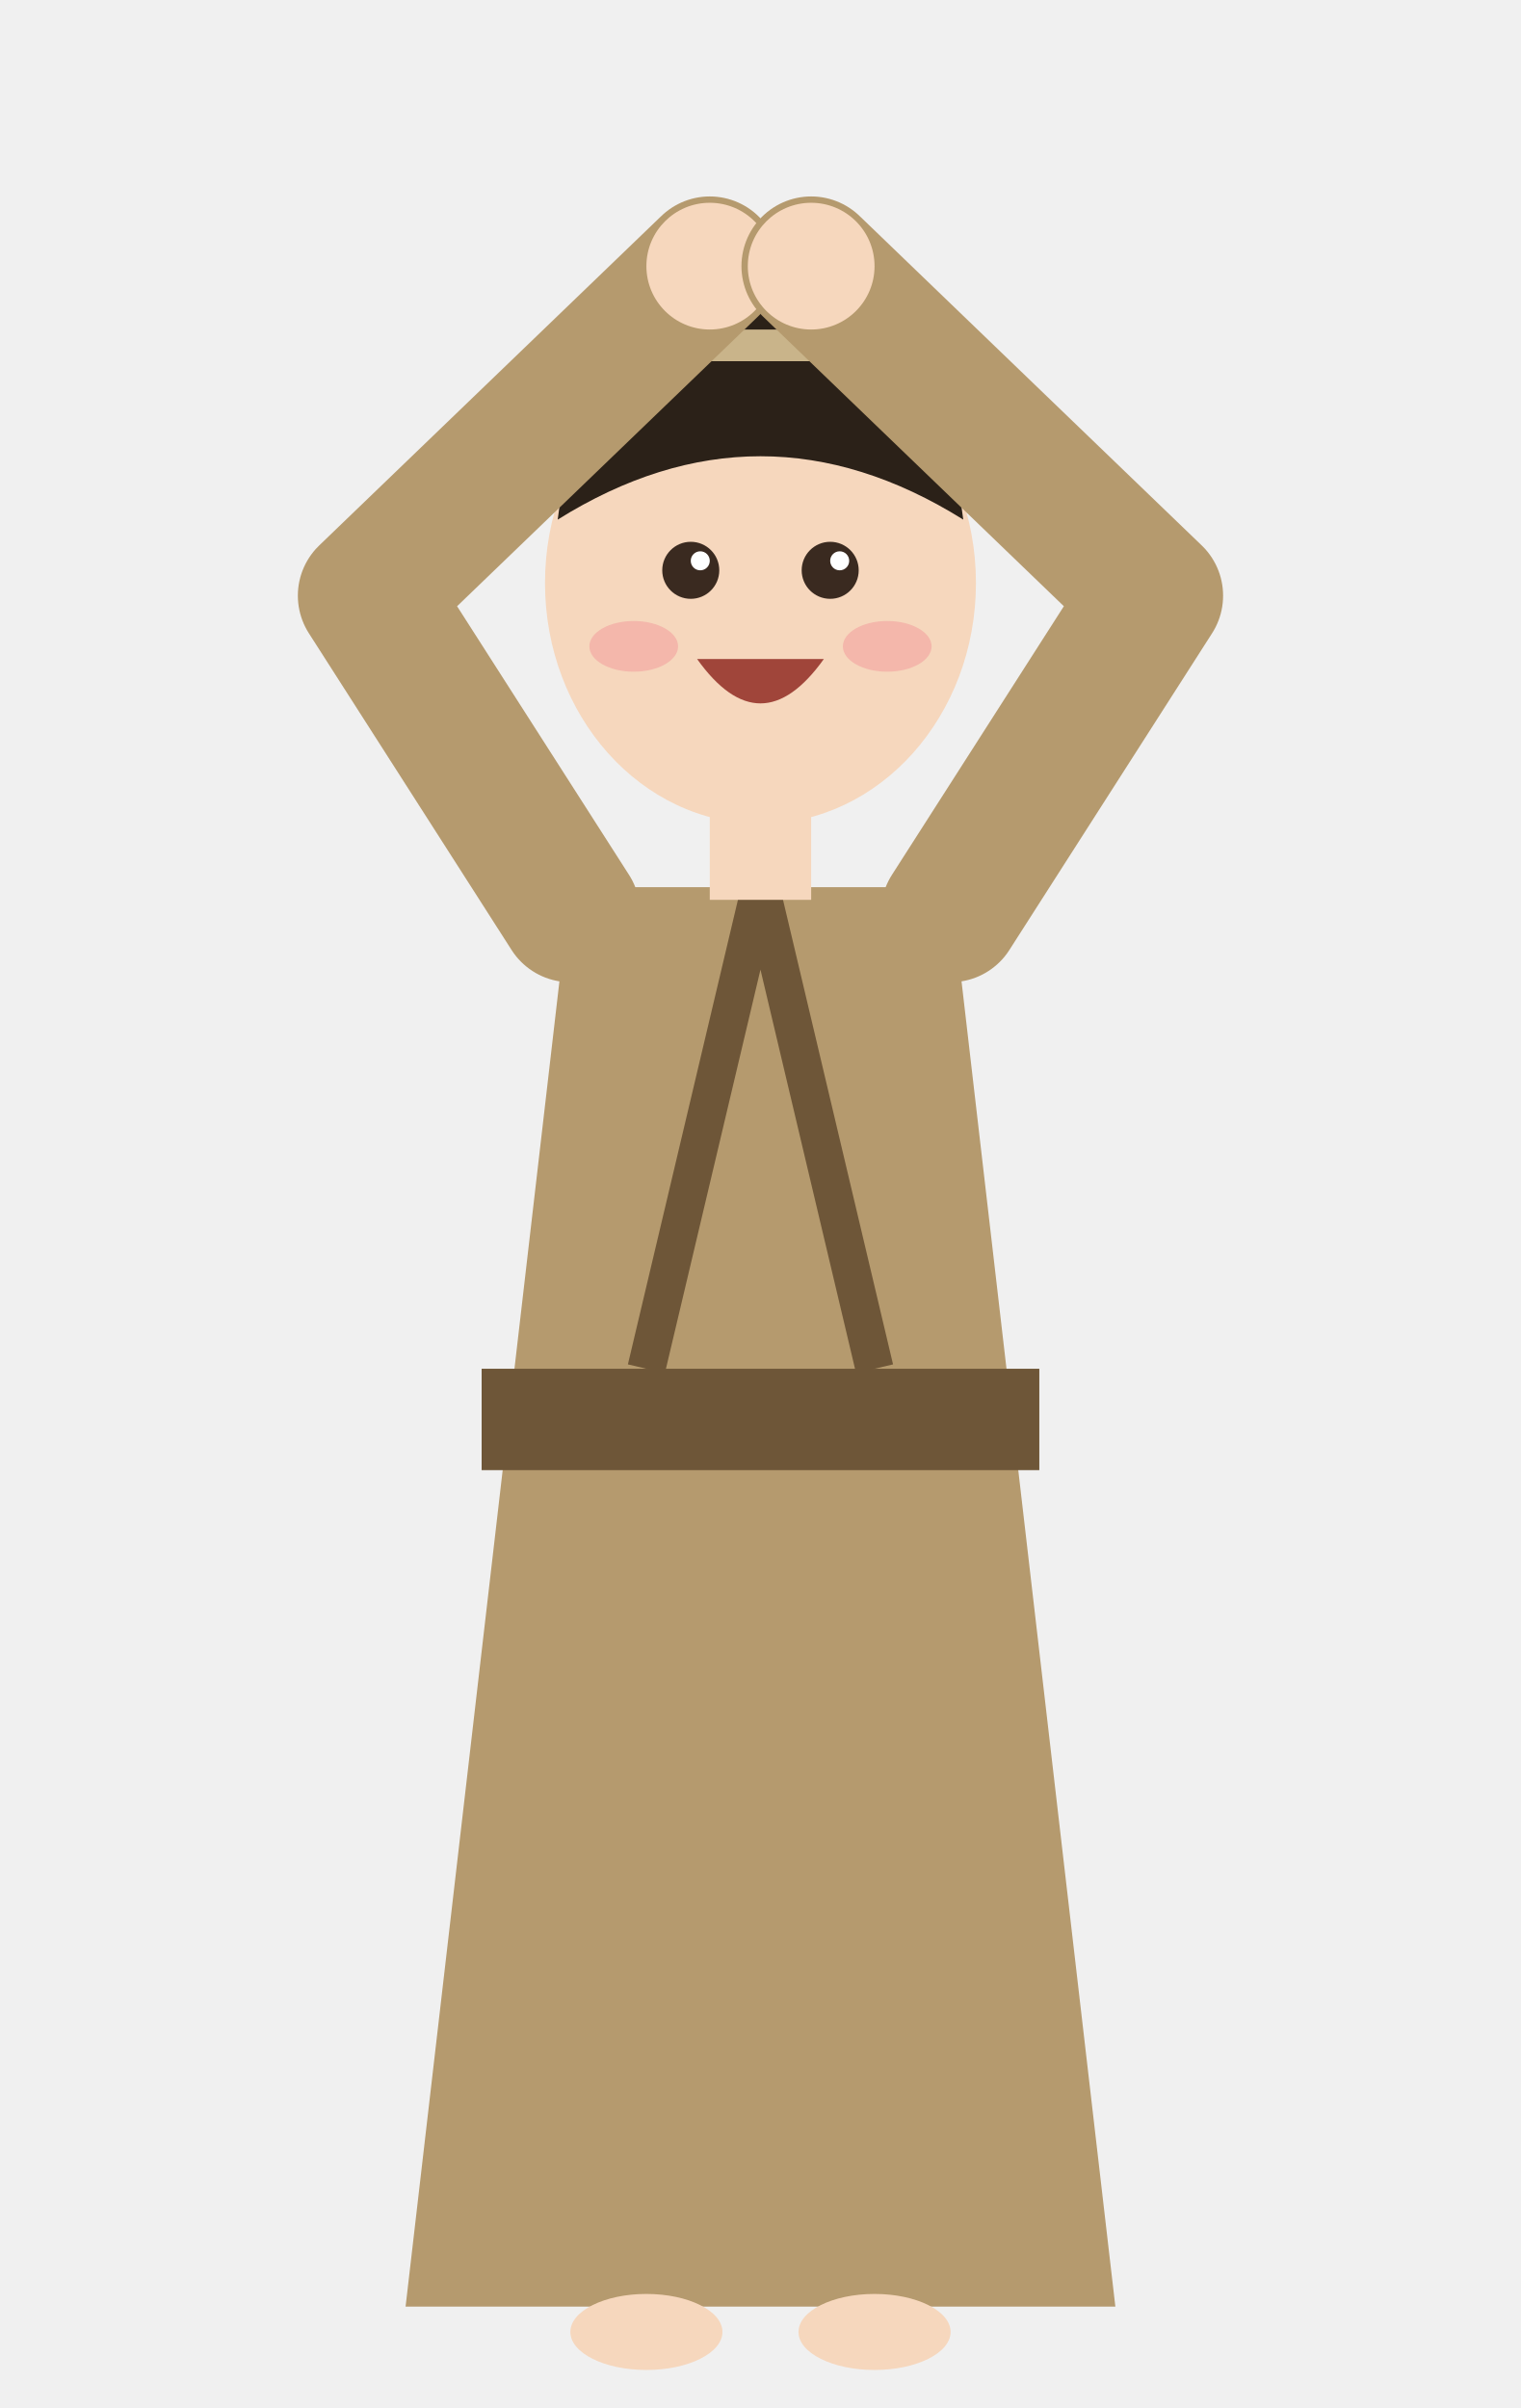
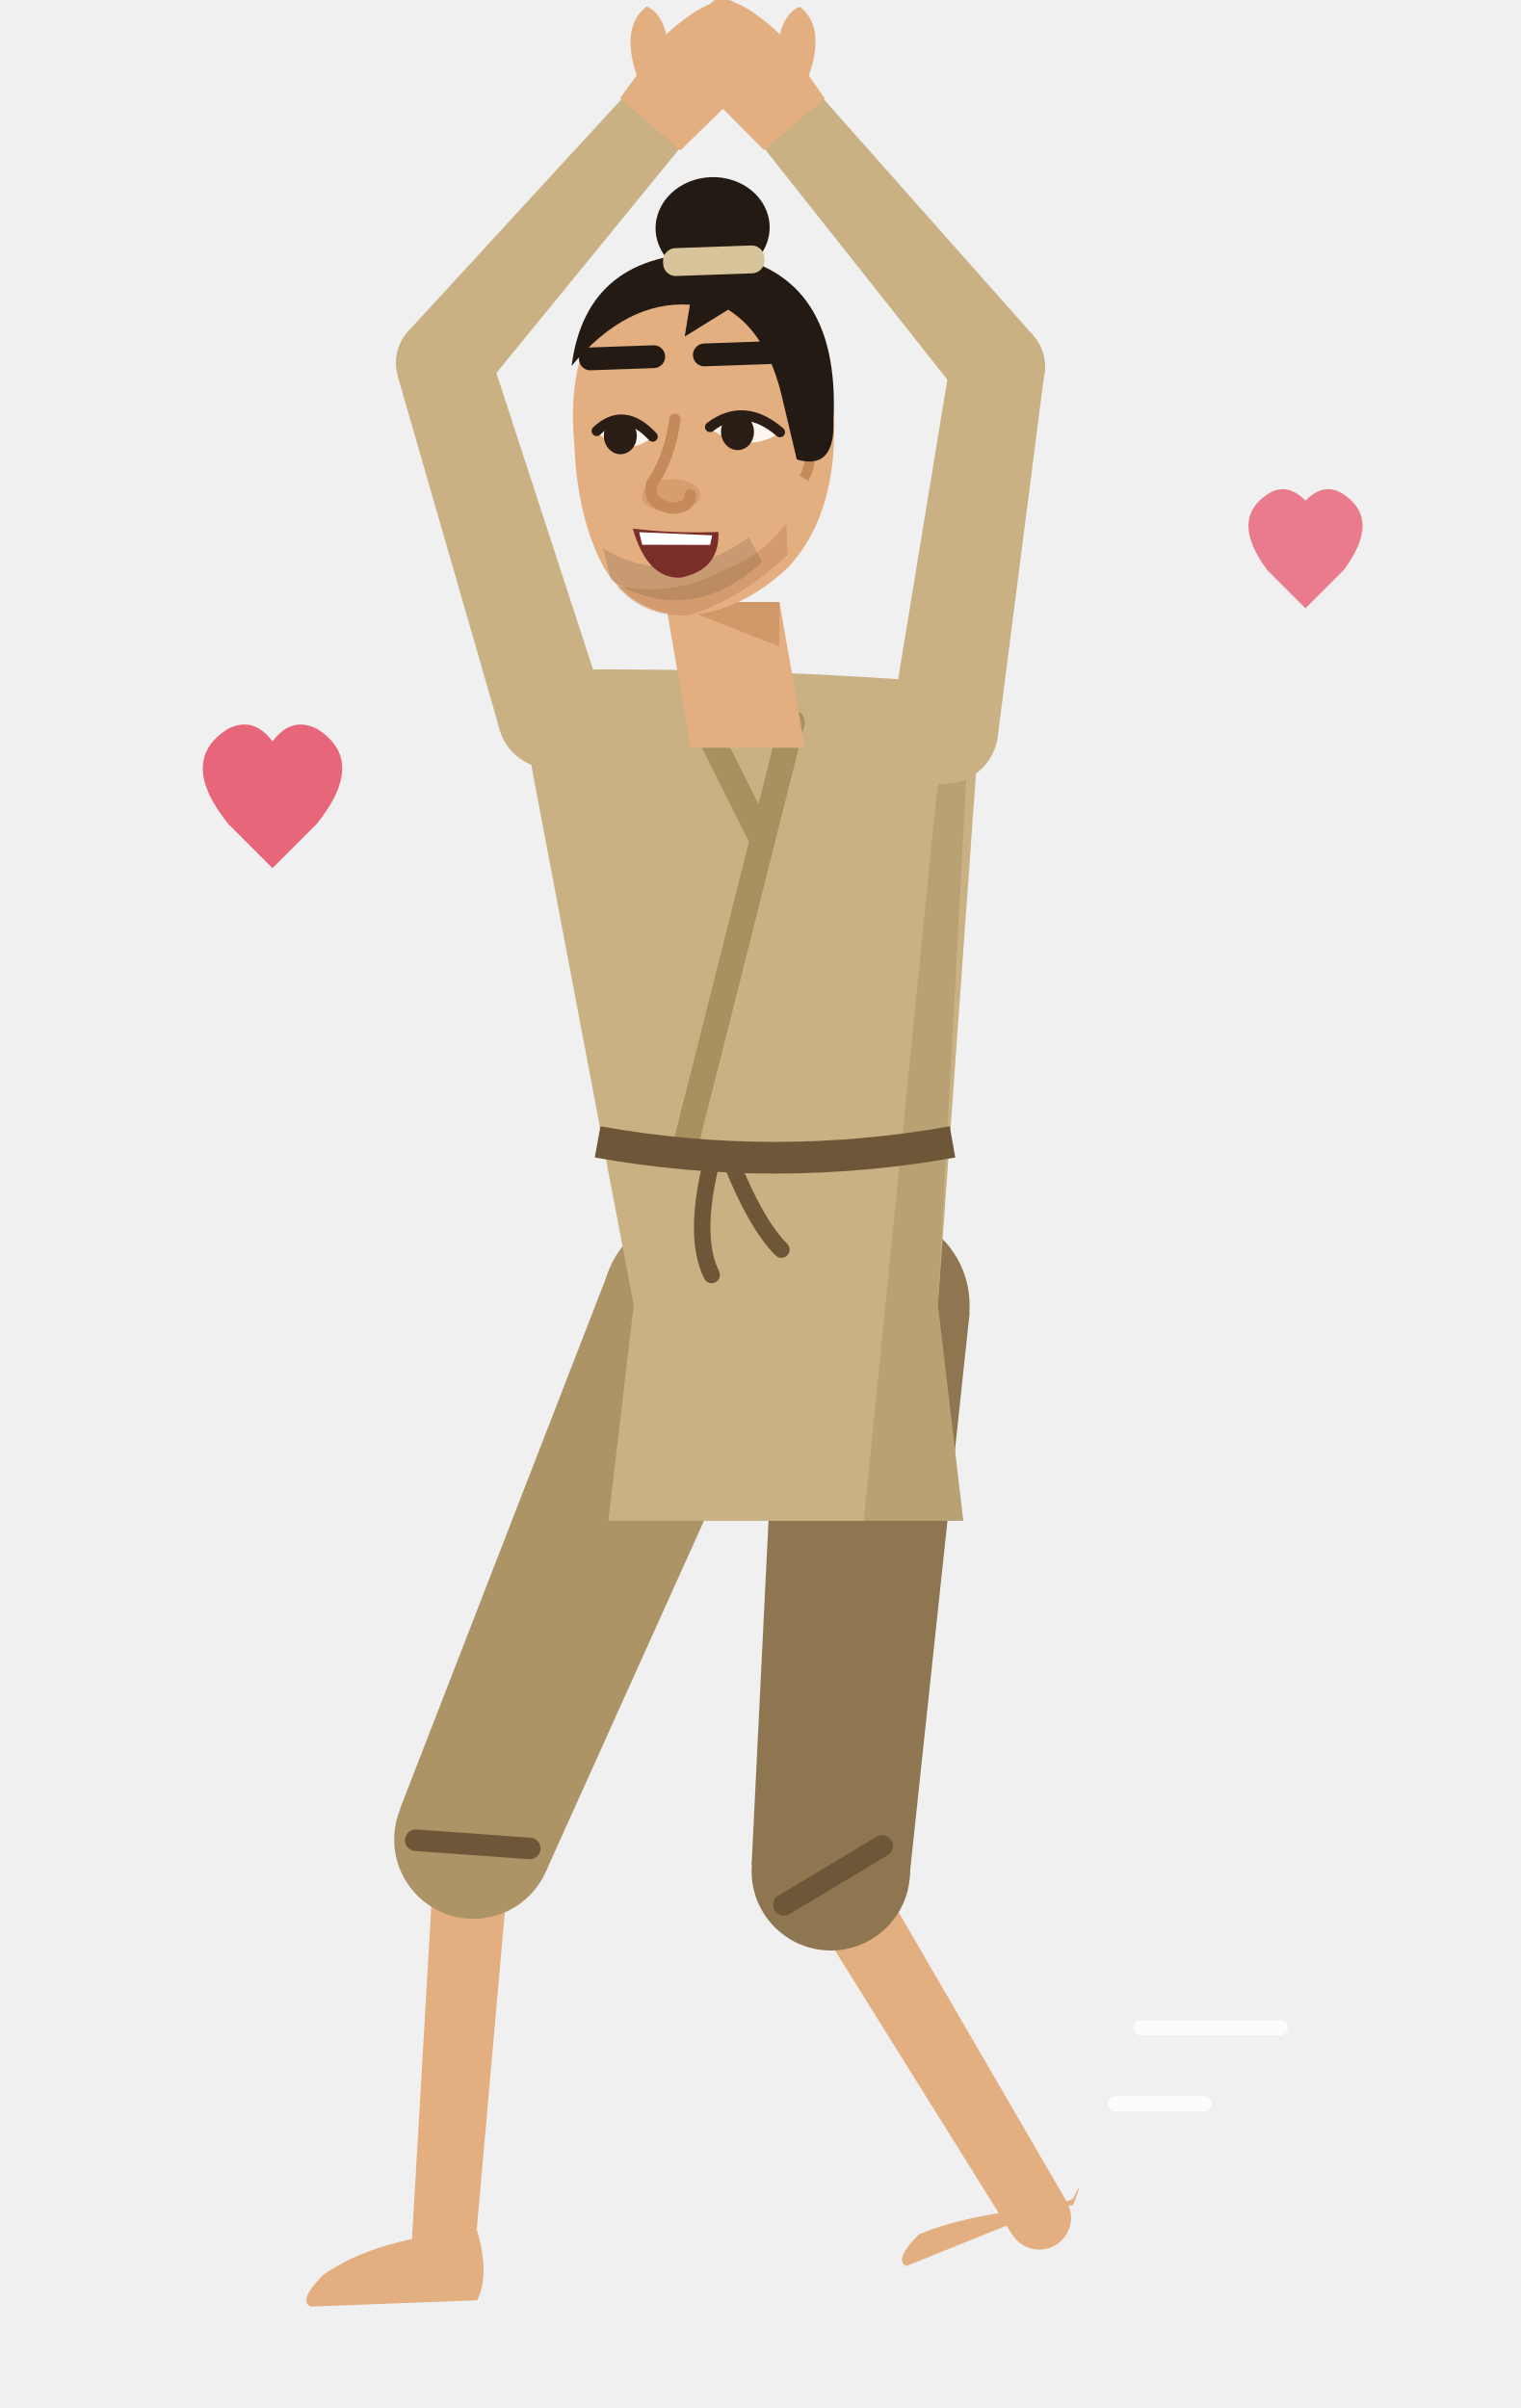
<svg xmlns="http://www.w3.org/2000/svg" width="240" height="380" viewBox="0 -20 240 380">
-   <path d="M90 120 L150 120 L176 344 L64 344 Z" fill="#b59a6e" />
-   <path d="M120 120 L102 196 M120 120 L138 196" stroke="#6e5638" stroke-width="6" fill="none" />
-   <rect x="76" y="196" width="88" height="16" fill="#6e5638" />
-   <rect x="112" y="100" width="16" height="22" fill="#f6d7bd" />
-   <ellipse cx="120" cy="72" rx="34" ry="38" fill="#f6d7bd" />
-   <path d="M88 62 q4 -32 32 -34 q28 2 32 34 q-16 -10 -32 -10 q-16 0 -32 10 z" fill="#2b2118" />
-   <ellipse cx="120" cy="26" rx="12" ry="9" fill="#2b2118" />
-   <rect x="110" y="32" width="20" height="5" rx="2" fill="#c9b48a" />
-   <circle cx="109" cy="70" r="4.5" fill="#3a2a20" />
-   <circle cx="131" cy="70" r="4.5" fill="#3a2a20" />
-   <circle cx="110.5" cy="68.5" r="1.5" fill="#fff" />
-   <circle cx="132.5" cy="68.5" r="1.5" fill="#fff" />
-   <path d="M110 84 q10 14 20 0 z" fill="#a0453a" />
-   <ellipse cx="100" cy="82" rx="7" ry="4" fill="#f29c9c" opacity=".55" />
-   <ellipse cx="140" cy="82" rx="7" ry="4" fill="#f29c9c" opacity=".55" />
-   <polyline points="90,124 58,74 112,22" fill="none" stroke="#b59a6e" stroke-width="22" stroke-linecap="round" stroke-linejoin="round" />
-   <circle cx="112" cy="22" r="10" fill="#f6d7bd" />
-   <polyline points="150,124 182,74 128,22" fill="none" stroke="#b59a6e" stroke-width="22" stroke-linecap="round" stroke-linejoin="round" />
-   <circle cx="128" cy="22" r="10" fill="#f6d7bd" />
-   <ellipse cx="102" cy="348" rx="12" ry="6" fill="#f6d7bd" />
-   <ellipse cx="138" cy="348" rx="12" ry="6" fill="#f6d7bd" />
+   <path d="M126.7 279.7 L159.7 332.6 L168.3 327.4 L137 273.5 Z" fill="#e3ae80" />
+   <circle cx="131.8" cy="276.6" r="6" fill="#e3ae80" />
+   <circle cx="164" cy="330" r="5" fill="#e3ae80" />
+   <path d="M169.3 328 Q153.5 329 145 332.6 Q141 336.6 143 337.6 L169.3 327 Q171.3 323 169.3 328 Z" fill="#e3ae80" />
+   <path d="M68.6 271.4 L65 333.6 L75 334.4 L80.5 272.3 Z" fill="#e3ae80" />
+   <circle cx="74.6" cy="271.8" r="6" fill="#e3ae80" />
+   <circle cx="70" cy="334" r="5" fill="#e3ae80" />
+   <path d="M75.3 332 Q59.5 333 51 339 Q47 343 49 344 L75.3 343 Q77.3 339 75.3 332 Z" fill="#e3ae80" />
+   <path d="M100 182 L148 182 L146 208 L102 208 Z" fill="#ad9467" />
+   <path d="M123 184.8 L118.6 274.3 L143.5 276.3 L153 187.2 Z" fill="#8e7650" />
+   <circle cx="138" cy="186" r="15" fill="#8e7650" />
+   <circle cx="131.1" cy="275.3" r="12.5" fill="#8e7650" />
+   <path d="M123.7 280.6 L139.2 271.3" stroke="#6e5638" stroke-width="3.4" stroke-linecap="round" />
+   <path d="M96.2 180.2 L63.1 265.5 L86.2 275.2 L123.8 191.8 Z" fill="#ad9467" />
+   <circle cx="110" cy="186" r="15" fill="#ad9467" />
+   <circle cx="74.7" cy="270.3" r="12.5" fill="#ad9467" />
+   <path d="M65.6 270.4 L83.6 271.7" stroke="#6e5638" stroke-width="3.4" stroke-linecap="round" />
+   <path d="M81 85.8 Q118 85 155 88.2 L148 186 L152 220 L96 220 L100 186 Z" fill="#c9b184" />
+   <path d="M147.9 104.3 L153 93.2 L148 186 L152 220 L136.3 220 Z" fill="#a8915f" opacity=".5" />
+   <path d="M125 94 L108.3 160.2 M111 94 L120 112" stroke="#a8915f" stroke-width="4" fill="none" stroke-linecap="round" />
+   <path d="M94.3 160.2 Q122.3 165.2 150.3 160.2" stroke="#6e5638" stroke-width="5" fill="none" />
+   <path d="M112.3 163.2 q-3 12 0 18 M115.3 163.2 q4 10 8 14" stroke="#6e5638" stroke-width="2.6" fill="none" stroke-linecap="round" />
+   <path d="M109 98 L105 75 L123 75 L127 98 Z" fill="#e3ae80" />
+   <path d="M105 75 L123 75 L123 82 Z" fill="#c58a5c" opacity=".6" />
+   <g transform="translate(111.6 49) rotate(-2) scale(-1 1)">
+     <path d="M-20 -6 Q-21 12 -12 21 Q-4 28 5 28 Q13 27 17 20 Q21 12 21 0 Q22 -18 10 -25 Q0 -29 -10 -26 Q-20 -20 -20 -6 Z" fill="#e3ae80" />
+     <path d="M-12 19 Q-4 26 4 28 Q11 28 15 23 Q6 25 -2 21 Q-8 19 -12 14 Z" fill="#c58a5c" opacity=".5" />
+     <ellipse cx="-14" cy="3" rx="5" ry="7.5" fill="#e3ae80" />
+     <path d="M-15 0 q-2 4 0 7" stroke="#c58a5c" stroke-width="1.6" fill="none" />
+     <path d="M5 -3 Q6 3 9 7 Q10 10 6 11 Q3 11 3 9" fill="none" stroke="#c58a5c" stroke-width="1.8" stroke-linecap="round" />
+     <ellipse cx="6" cy="9" rx="4.6" ry="2.6" fill="#c58a5c" opacity=".45" />
+     <path d="M-8 20 Q4 30 16 22 L17 17 Q6 24 -6 16 Z" fill="#3a2a20" opacity=".16" />
+     <path d="M-11 0 Q-6 -5.2 -1 -1 Q-6 2.6 -11 0 Z" fill="#fbf6ee" />
+     <ellipse cx="-4.8" cy="-0.7" rx="2.6" ry="2.9" fill="#2a1d16" />
+     <path d="M-11.5 -.4 Q-6 -5.46 -0.5 -1.6" stroke="#2a1d16" stroke-width="1.6" fill="none" stroke-linecap="round" />
+     <path d="M9.1 0 Q13 -5.2 16.9 -1 Q13 2.6 9.1 0 Z" fill="#fbf6ee" />
+     <ellipse cx="13.7" cy="-0.7" rx="2.6" ry="2.9" fill="#2a1d16" />
+     <path d="M8.6 -.4 Q13 -5.46 17.4 -1.6" stroke="#2a1d16" stroke-width="1.6" fill="none" stroke-linecap="round" />
+     <path d="M-13 -13 Q-6 -13 0 -13" stroke="#231a14" stroke-width="3.6" fill="none" stroke-linecap="round" />
+     <path d="M8 -13 Q13 -13 18 -13" stroke="#231a14" stroke-width="3.6" fill="none" stroke-linecap="round" />
+     <path d="M-1.25 15 Q6 15 12.25 14 Q10.25 22 5 22 Q-1.25 21 -1.25 15 Z" fill="#7a2e28" />
+     <path d="M-0.25 15.5 L11.25 14.6 L10.85 16.6 L0.15 17 Z" fill="#fff" />
+     <path d="M-20 -2 Q-22 -26 -2 -29 Q18 -30 21 -12 Q12 -22 2 -21 L3 -16 L-4 -20 Q-10 -16 -12 -6 L-14 4 Q-20 6 -20 -2 Z" fill="#231a14" />
+     <ellipse cx="-2" cy="-33" rx="9" ry="8" fill="#231a14" />
+     <rect x="-10" y="-30" width="16" height="4.4" rx="2" fill="#d8c49a" />
+   </g>
+   <path d="M157.4 96.5 L164.8 38.9 L150 36.8 L140.6 94 Z" fill="#c9b184" />
+   <circle cx="149" cy="95.2" r="8.5" fill="#c9b184" />
+   <circle cx="157.4" cy="37.9" r="7.5" fill="#c9b184" />
+   <path d="M163.1 33 L128.6 -5.9 L119.4 1.9 L151.7 42.7 Z" fill="#c9b184" />
+   <circle cx="157.4" cy="37.9" r="7.5" fill="#c9b184" />
+   <circle cx="124" cy="-2" r="6" fill="#c9b184" />
+   <g transform="translate(124 -2) rotate(-130) scale(1.05 -1.05)">
+     <path d="M-2 -6 L10 -7 Q18 -6 20 -3 L20 3 Q18 6 10 7 L-2 6 Z" fill="#e3ae80" />
+     <path d="M2 -6 Q6 -13 11 -12 Q12 -9 8 -5 Z" fill="#e3ae80" />
+   </g>
+   <path d="M95.1 90.3 L77.1 35.1 L62.8 39.5 L78.9 95.3 Z" fill="#c9b184" />
+   <circle cx="87" cy="92.8" r="8.5" fill="#c9b184" />
+   <circle cx="70" cy="37.3" r="7.5" fill="#c9b184" />
+   <path d="M75.6 42.2 L108.5 1.9 L99.5 -5.9 L64.3 32.4 Z" fill="#c9b184" />
+   <circle cx="70" cy="37.3" r="7.5" fill="#c9b184" />
+   <circle cx="104" cy="-2" r="6" fill="#c9b184" />
+   <g transform="translate(104 -2) rotate(-49.1) scale(1.05 1.05)">
+     <path d="M-2 -6 L10 -7 Q18 -6 20 -3 L20 3 Q18 6 10 7 L-2 6 Z" fill="#e3ae80" />
+     <path d="M2 -6 Q6 -13 11 -12 Q12 -9 8 -5 Z" fill="#e3ae80" />
+   </g>
+   <path d="M36 110 q-8 -10 0 -15 q4 -2 7 2 q3 -4 7 -2 q8 5 0 15 l-7 7 z" fill="#e8667a" />
+   <path d="M200 70 q-6 -8 0 -12 q3 -2 6 1 q3 -3 6 -1 q6 4 0 12 l-6 6 z" fill="#e8667a" opacity=".85" />
+   <path d="M180 300 h22" stroke="#ffffff" stroke-width="2.4" stroke-linecap="round" opacity=".8" />
+   <path d="M176 312 h14" stroke="#ffffff" stroke-width="2.4" stroke-linecap="round" opacity=".8" />
</svg>
